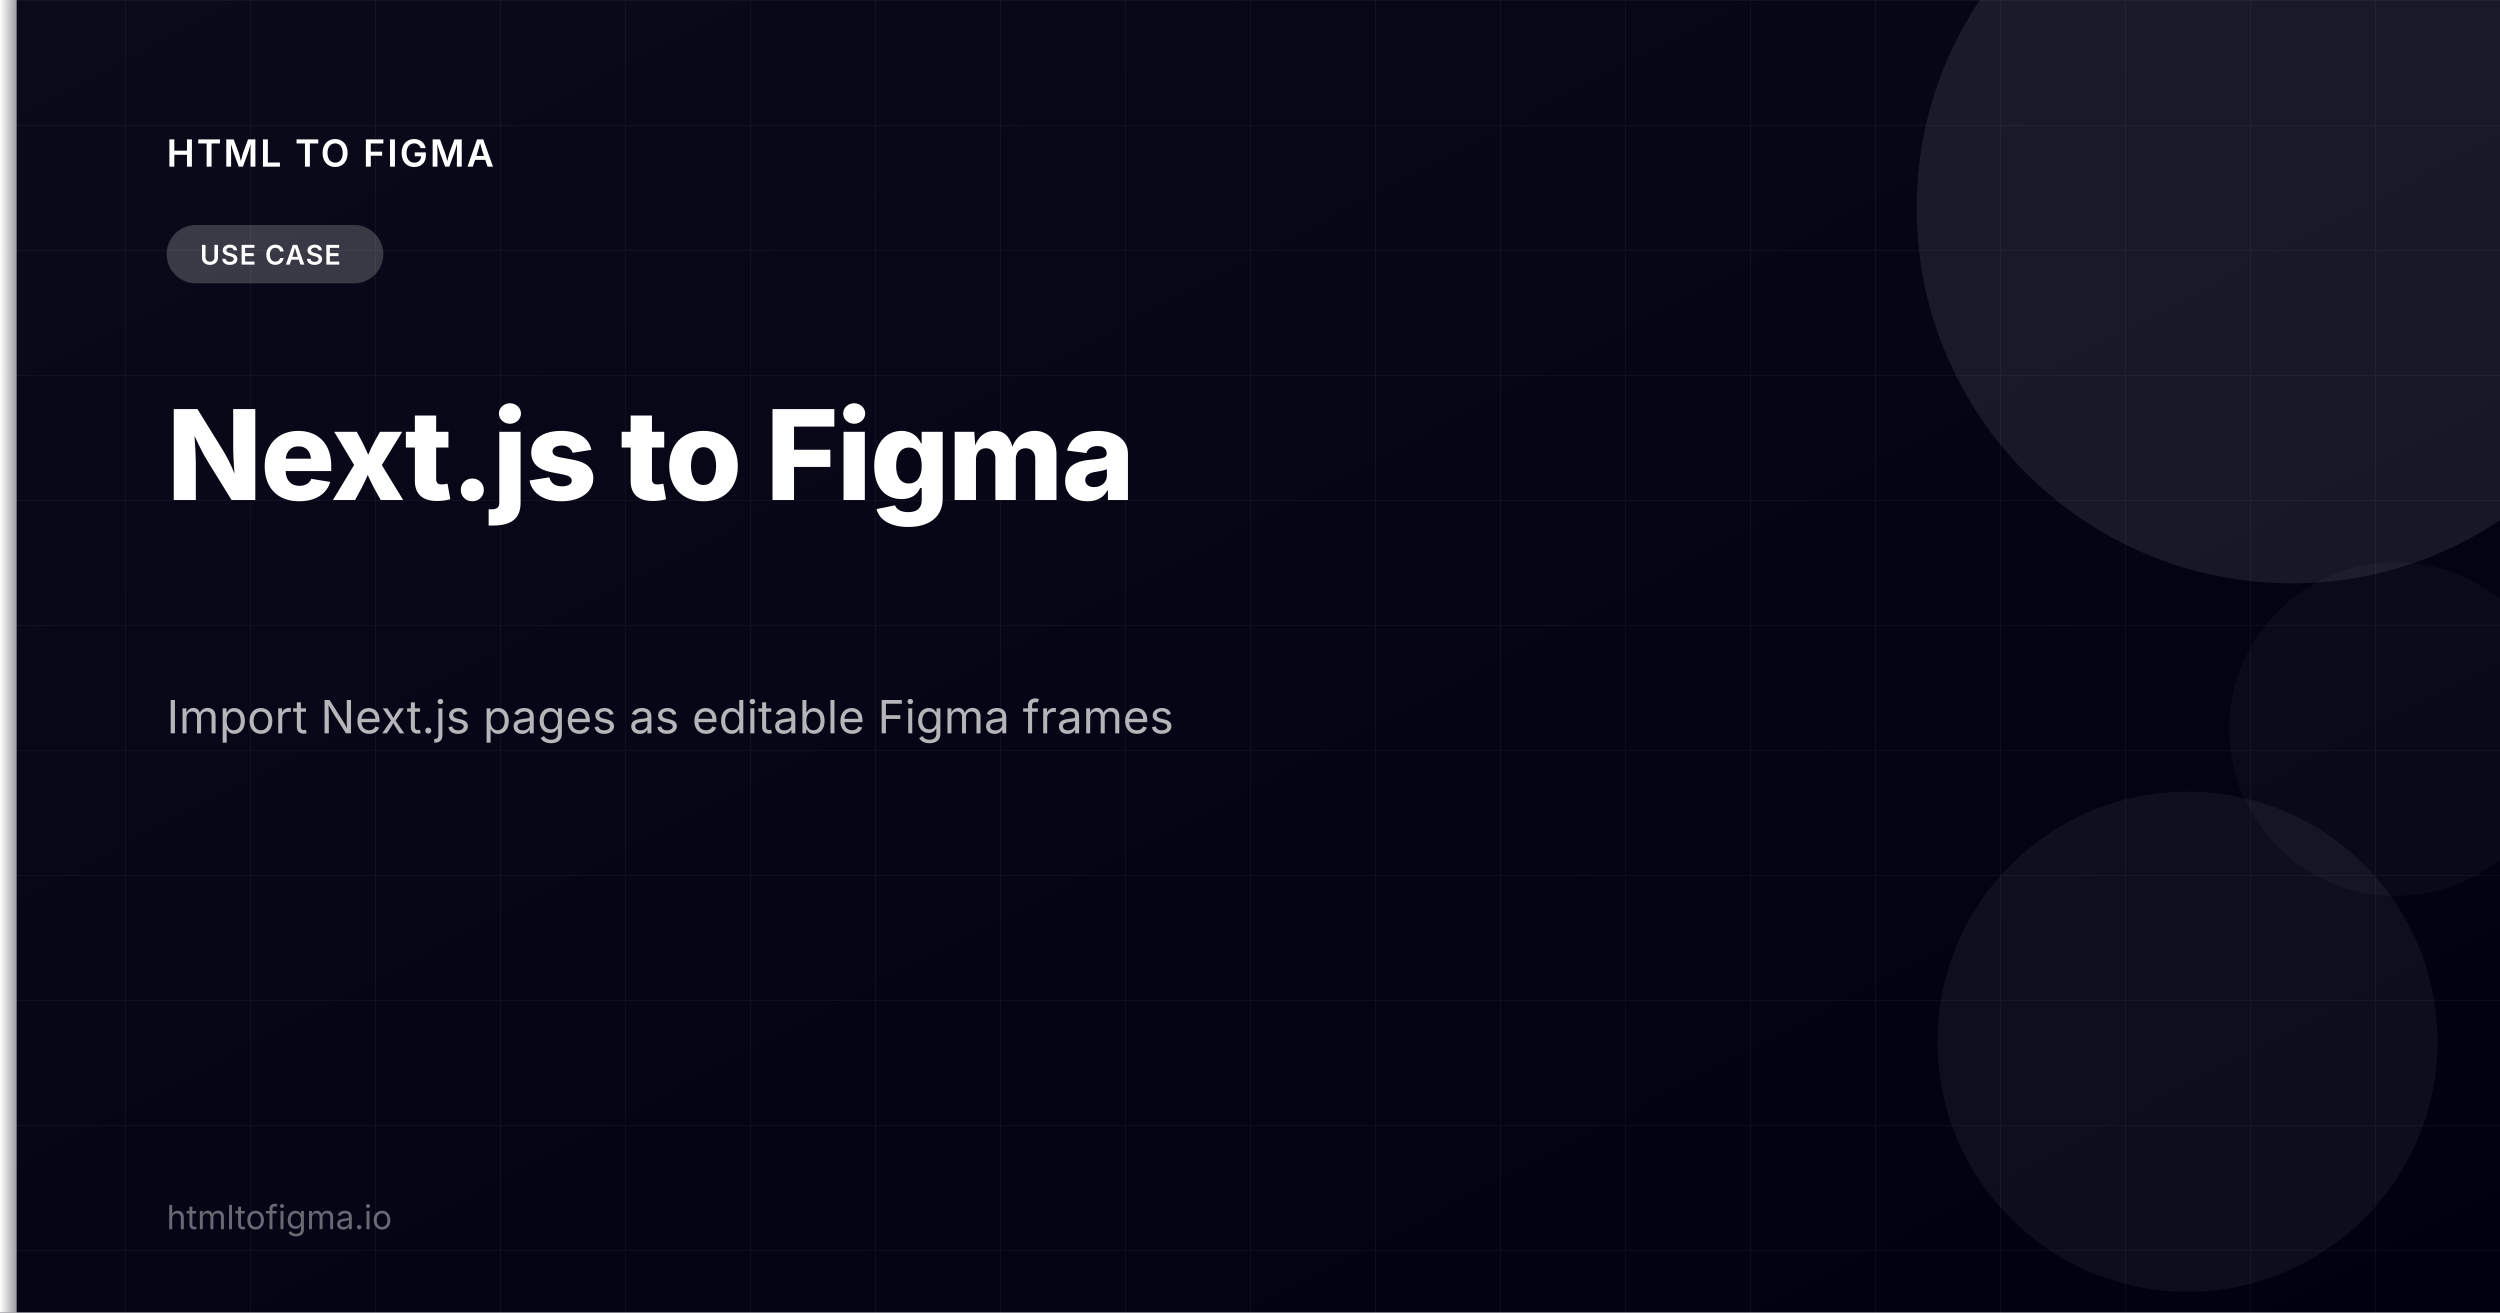
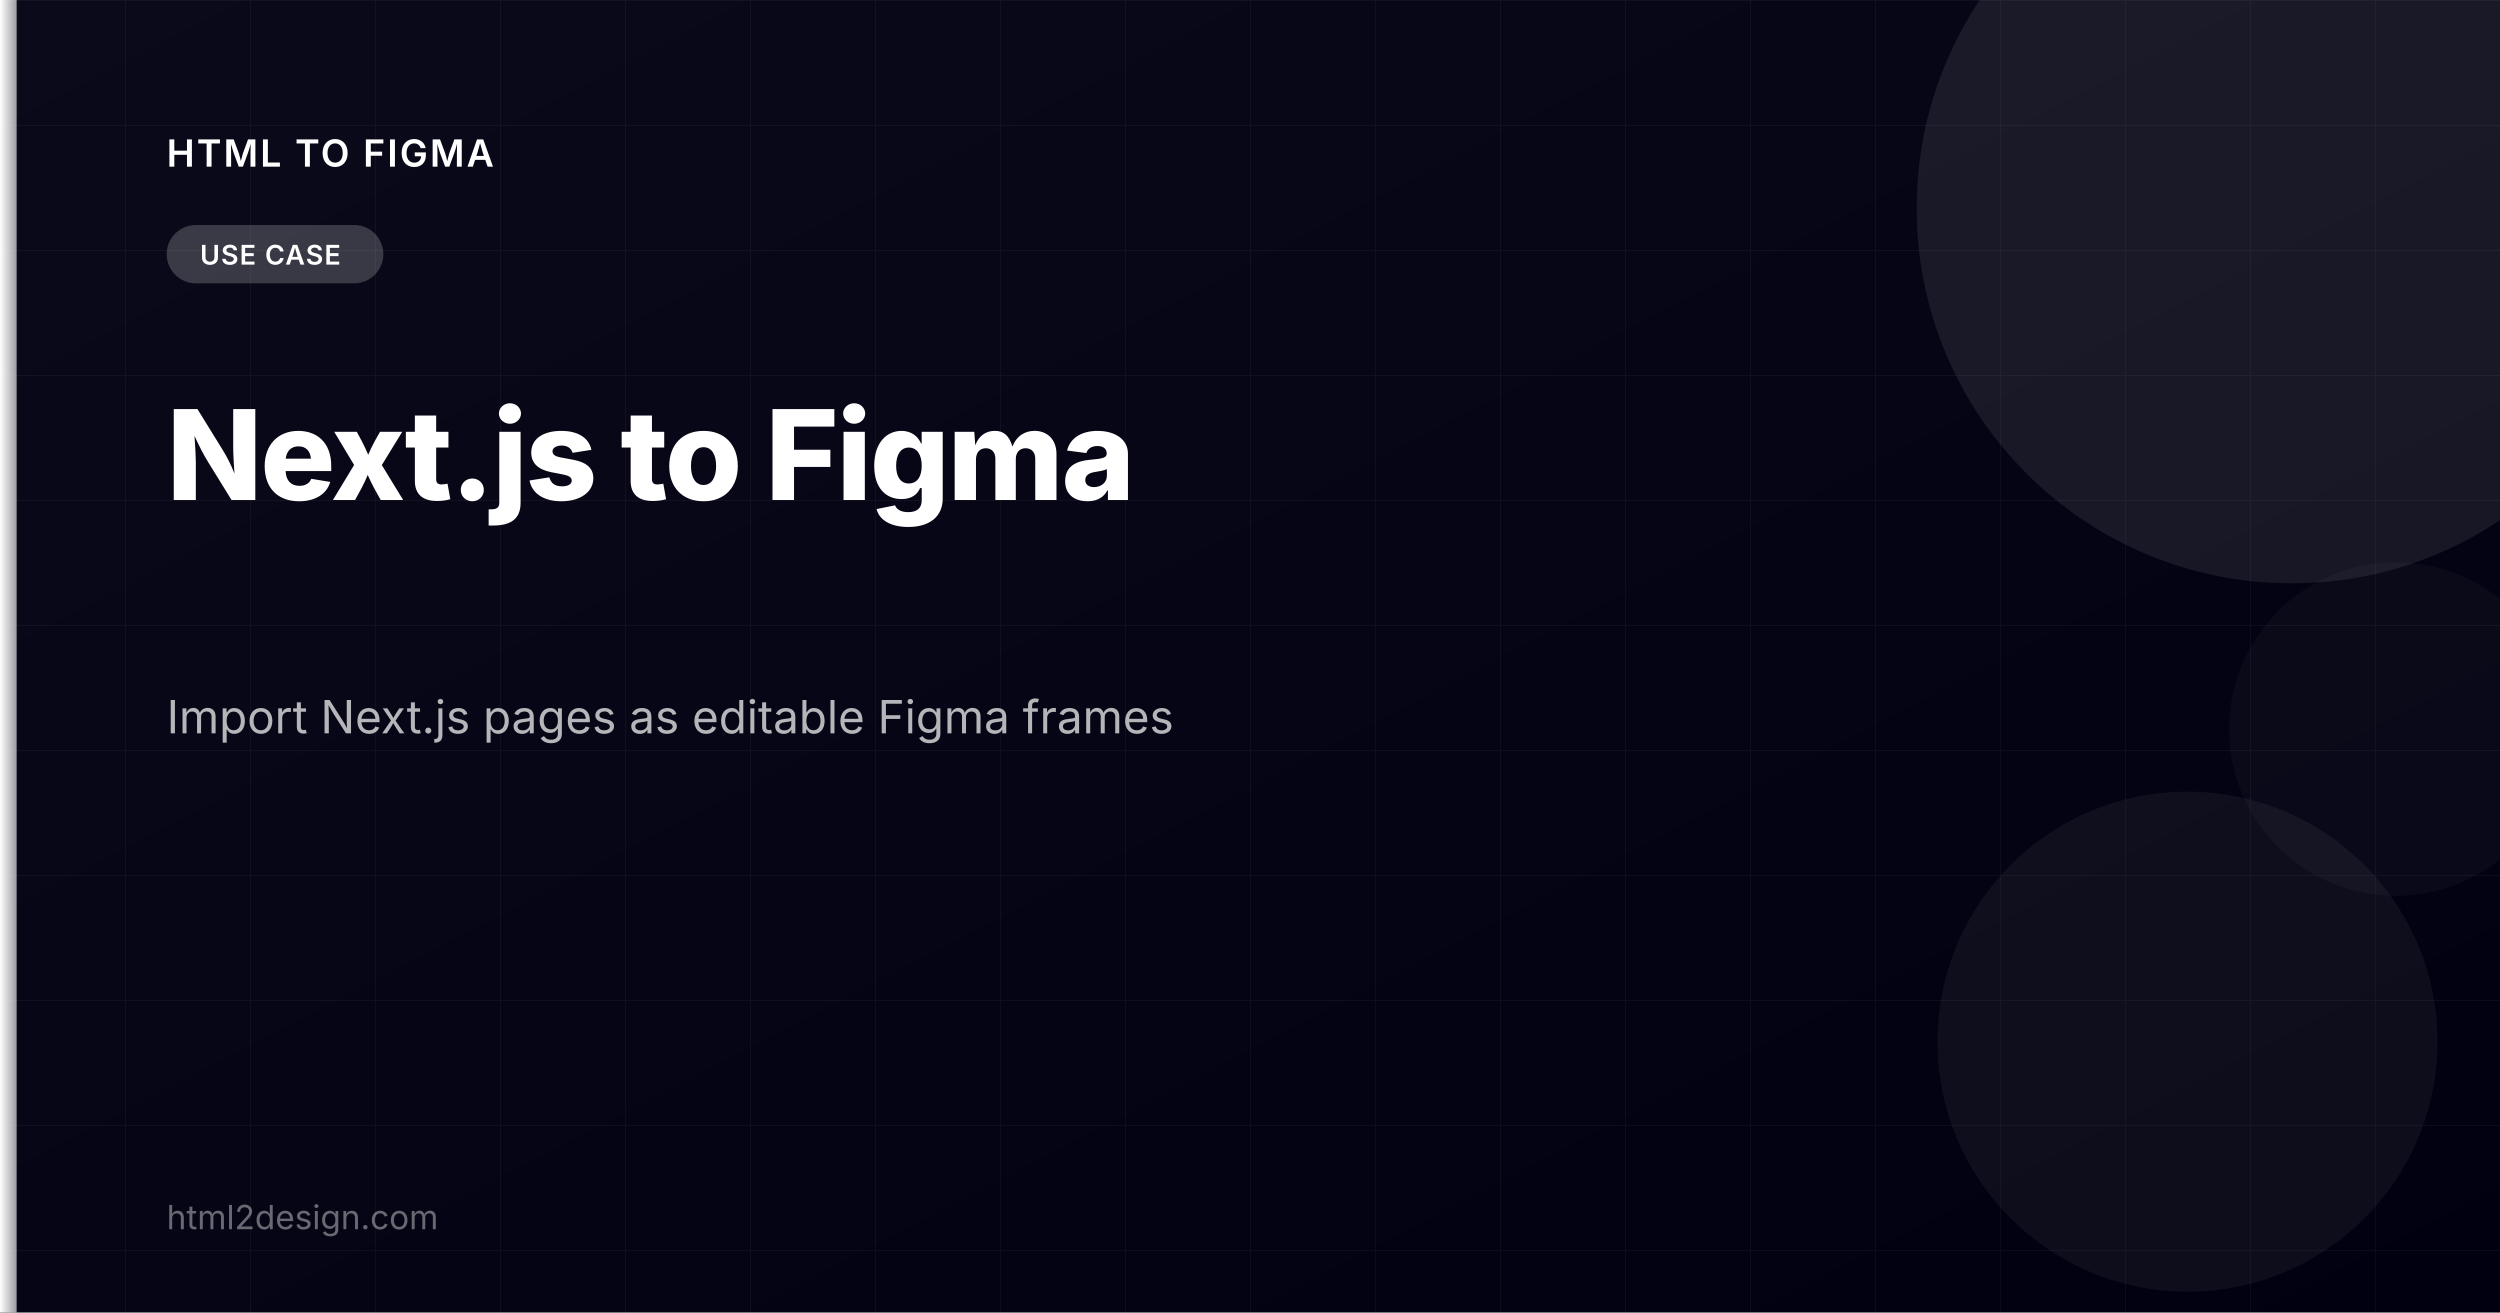
<svg xmlns="http://www.w3.org/2000/svg" width="1200" height="630" viewBox="0 0 1200 630">
  <defs>
    <linearGradient id="bg" x1="0%" y1="0%" x2="100%" y2="100%">
      <stop offset="0%" style="stop-color:#0A0A1A;stop-opacity:1" />
      <stop offset="100%" style="stop-color:#000010;stop-opacity:1" />
    </linearGradient>
    <linearGradient id="accent" x1="0%" y1="0%" x2="100%" y2="0%">
      <stop offset="0%" style="stop-color:#FFFFFF;stop-opacity:1" />
      <stop offset="100%" style="stop-color:#FFFFFF;stop-opacity:0.6" />
    </linearGradient>
  </defs>
  <rect width="1200" height="630" fill="url(#bg)" />
  <rect x="0" y="0" width="8" height="630" fill="url(#accent)" />
  <pattern id="grid" width="60" height="60" patternUnits="userSpaceOnUse">
    <path d="M 60 0 L 0 0 0 60" fill="none" stroke="rgba(255,255,255,0.04)" stroke-width="1" />
  </pattern>
  <rect width="1200" height="630" fill="url(#grid)" />
  <text x="80" y="80" font-family="system-ui, -apple-system, sans-serif" font-size="18" font-weight="600" fill="#FFFFFF" letter-spacing="1">HTML TO FIGMA</text>
  <rect x="80" y="108" width="104" height="28" rx="14" fill="#FFFFFF" opacity="0.2" />
  <text x="96" y="127" font-family="system-ui, -apple-system, sans-serif" font-size="13" font-weight="600" fill="#FFFFFF" letter-spacing="0.5">USE CASE</text>
  <text font-family="system-ui, -apple-system, sans-serif" font-size="60" font-weight="800" fill="white" letter-spacing="-1">
    <tspan x="80" y="240">Next.js to Figma</tspan>
  </text>
  <text x="80" y="352" font-family="system-ui, -apple-system, sans-serif" font-size="22" fill="rgba(255,255,255,0.7)" font-weight="400">Import Next.js pages as editable Figma frames</text>
-   <text x="80" y="590" font-family="system-ui, -apple-system, sans-serif" font-size="16" fill="rgba(255,255,255,0.4)">htmltofigma.io</text>
+   <text x="80" y="590" font-family="system-ui, -apple-system, sans-serif" font-size="16" fill="rgba(255,255,255,0.4)">html2design.com</text>
  <circle cx="1100" cy="100" r="180" fill="#FFFFFF" opacity="0.08" />
  <circle cx="1050" cy="500" r="120" fill="#FFFFFF" opacity="0.05" />
  <circle cx="1150" cy="350" r="80" fill="white" opacity="0.03" />
</svg>
